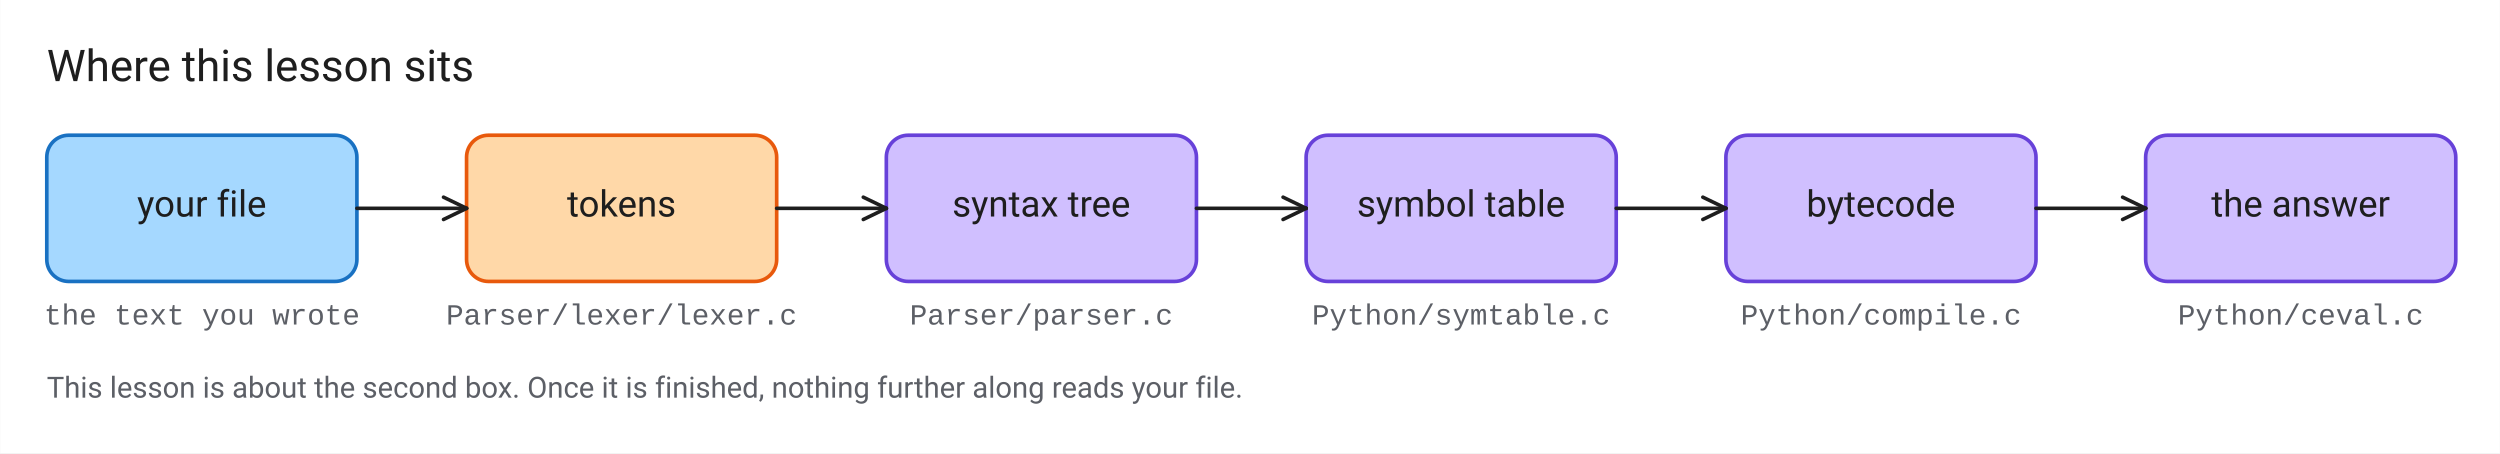
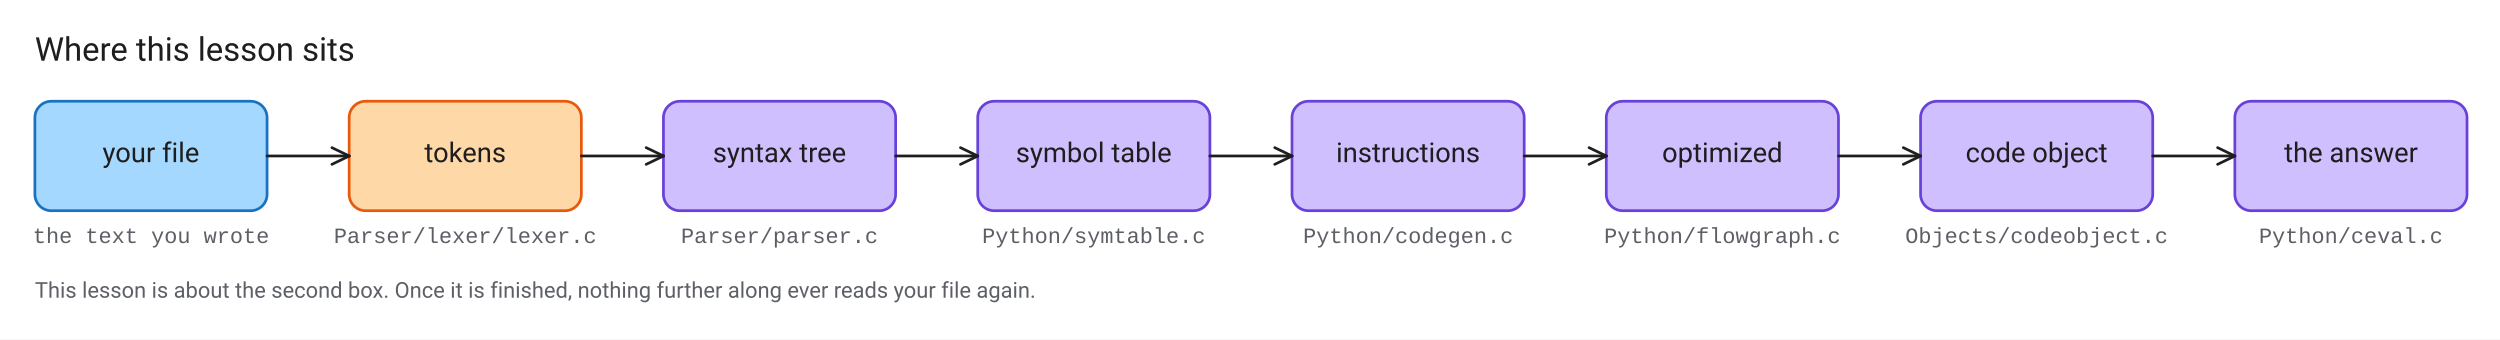
- <svg xmlns="http://www.w3.org/2000/svg" width="1368" height="248" viewBox="-25.5 -24.0 1367.8 248.0" role="img" aria-label="where-we-are">
-   <rect x="-25.5" y="-24.0" width="1367.8" height="248.0" fill="#ffffff" />
+ <svg xmlns="http://www.w3.org/2000/svg" width="1827" height="248" viewBox="-25.5 -24.0 1827.2 248.0" role="img" aria-label="where-we-are">
+   <rect x="-25.5" y="-24.0" width="1827.2" height="248.0" fill="#ffffff" />
  <rect x="0.0" y="50.0" width="169.7" height="80.0" rx="12" fill="#a5d8ff" stroke="#1971c2" stroke-width="2" />
  <rect x="229.7" y="50.0" width="169.7" height="80.0" rx="12" fill="#ffd8a8" stroke="#e8590c" stroke-width="2" />
  <rect x="459.4" y="50.0" width="169.7" height="80.0" rx="12" fill="#d0bfff" stroke="#6741d9" stroke-width="2" />
  <rect x="689.1" y="50.0" width="169.7" height="80.0" rx="12" fill="#d0bfff" stroke="#6741d9" stroke-width="2" />
  <rect x="918.8" y="50.0" width="169.7" height="80.0" rx="12" fill="#d0bfff" stroke="#6741d9" stroke-width="2" />
  <rect x="1148.5" y="50.0" width="169.7" height="80.0" rx="12" fill="#d0bfff" stroke="#6741d9" stroke-width="2" />
+   <rect x="1378.2" y="50.0" width="169.7" height="80.0" rx="12" fill="#d0bfff" stroke="#6741d9" stroke-width="2" />
+   <rect x="1607.9" y="50.0" width="169.7" height="80.0" rx="12" fill="#d0bfff" stroke="#6741d9" stroke-width="2" />
  <polyline points="169.7,90.0 229.7,90.0" fill="none" stroke="#1e1e1e" stroke-width="2" stroke-linecap="round" stroke-linejoin="round" />
  <line x1="229.7" y1="90.0" x2="217.1" y2="83.9" stroke="#1e1e1e" stroke-width="2" stroke-linecap="round" />
  <line x1="229.7" y1="90.0" x2="217.1" y2="96.1" stroke="#1e1e1e" stroke-width="2" stroke-linecap="round" />
  <polyline points="399.4,90.0 459.4,90.0" fill="none" stroke="#1e1e1e" stroke-width="2" stroke-linecap="round" stroke-linejoin="round" />
  <line x1="459.4" y1="90.0" x2="446.8" y2="83.9" stroke="#1e1e1e" stroke-width="2" stroke-linecap="round" />
  <line x1="459.4" y1="90.0" x2="446.8" y2="96.1" stroke="#1e1e1e" stroke-width="2" stroke-linecap="round" />
  <polyline points="629.1,90.0 689.1,90.0" fill="none" stroke="#1e1e1e" stroke-width="2" stroke-linecap="round" stroke-linejoin="round" />
  <line x1="689.1" y1="90.0" x2="676.5" y2="83.9" stroke="#1e1e1e" stroke-width="2" stroke-linecap="round" />
  <line x1="689.1" y1="90.0" x2="676.5" y2="96.1" stroke="#1e1e1e" stroke-width="2" stroke-linecap="round" />
  <polyline points="858.8,90.0 918.8,90.0" fill="none" stroke="#1e1e1e" stroke-width="2" stroke-linecap="round" stroke-linejoin="round" />
  <line x1="918.8" y1="90.0" x2="906.2" y2="83.9" stroke="#1e1e1e" stroke-width="2" stroke-linecap="round" />
  <line x1="918.8" y1="90.0" x2="906.2" y2="96.1" stroke="#1e1e1e" stroke-width="2" stroke-linecap="round" />
  <polyline points="1088.5,90.0 1148.5,90.0" fill="none" stroke="#1e1e1e" stroke-width="2" stroke-linecap="round" stroke-linejoin="round" />
  <line x1="1148.5" y1="90.0" x2="1135.9" y2="83.9" stroke="#1e1e1e" stroke-width="2" stroke-linecap="round" />
  <line x1="1148.5" y1="90.0" x2="1135.9" y2="96.1" stroke="#1e1e1e" stroke-width="2" stroke-linecap="round" />
+   <polyline points="1318.2,90.0 1378.2,90.0" fill="none" stroke="#1e1e1e" stroke-width="2" stroke-linecap="round" stroke-linejoin="round" />
+   <line x1="1378.2" y1="90.0" x2="1365.6" y2="83.9" stroke="#1e1e1e" stroke-width="2" stroke-linecap="round" />
+   <line x1="1378.2" y1="90.0" x2="1365.6" y2="96.1" stroke="#1e1e1e" stroke-width="2" stroke-linecap="round" />
+   <polyline points="1547.9,90.0 1607.9,90.0" fill="none" stroke="#1e1e1e" stroke-width="2" stroke-linecap="round" stroke-linejoin="round" />
+   <line x1="1607.9" y1="90.0" x2="1595.3" y2="83.9" stroke="#1e1e1e" stroke-width="2" stroke-linecap="round" />
+   <line x1="1607.9" y1="90.0" x2="1595.3" y2="96.1" stroke="#1e1e1e" stroke-width="2" stroke-linecap="round" />
  <text x="0.0" y="20.4" font-family="Nunito, ui-sans-serif, system-ui, -apple-system, Segoe UI, Roboto, Arial, sans-serif" font-size="24" fill="#1e1e1e" text-anchor="start" xml:space="preserve">Where this lesson sits</text>
  <text x="84.8" y="94.5" font-family="Nunito, ui-sans-serif, system-ui, -apple-system, Segoe UI, Roboto, Arial, sans-serif" font-size="20" fill="#1e1e1e" text-anchor="middle" xml:space="preserve">your file</text>
  <text x="-1.5" y="153.6" font-family="ui-monospace, SFMono-Regular, SF Mono, Menlo, Consolas, Liberation Mono, monospace" font-size="16" fill="#5c5f66" text-anchor="start" xml:space="preserve">the text you wrote</text>
  <text x="314.5" y="94.5" font-family="Nunito, ui-sans-serif, system-ui, -apple-system, Segoe UI, Roboto, Arial, sans-serif" font-size="20" fill="#1e1e1e" text-anchor="middle" xml:space="preserve">tokens</text>
  <text x="218.5" y="153.6" font-family="ui-monospace, SFMono-Regular, SF Mono, Menlo, Consolas, Liberation Mono, monospace" font-size="16" fill="#5c5f66" text-anchor="start" xml:space="preserve">Parser/lexer/lexer.c</text>
  <text x="544.2" y="94.5" font-family="Nunito, ui-sans-serif, system-ui, -apple-system, Segoe UI, Roboto, Arial, sans-serif" font-size="20" fill="#1e1e1e" text-anchor="middle" xml:space="preserve">syntax tree</text>
  <text x="472.2" y="153.6" font-family="ui-monospace, SFMono-Regular, SF Mono, Menlo, Consolas, Liberation Mono, monospace" font-size="16" fill="#5c5f66" text-anchor="start" xml:space="preserve">Parser/parser.c</text>
  <text x="773.9" y="94.5" font-family="Nunito, ui-sans-serif, system-ui, -apple-system, Segoe UI, Roboto, Arial, sans-serif" font-size="20" fill="#1e1e1e" text-anchor="middle" xml:space="preserve">symbol table</text>
  <text x="692.3" y="153.6" font-family="ui-monospace, SFMono-Regular, SF Mono, Menlo, Consolas, Liberation Mono, monospace" font-size="16" fill="#5c5f66" text-anchor="start" xml:space="preserve">Python/symtable.c</text>
-   <text x="1003.6" y="94.5" font-family="Nunito, ui-sans-serif, system-ui, -apple-system, Segoe UI, Roboto, Arial, sans-serif" font-size="20" fill="#1e1e1e" text-anchor="middle" xml:space="preserve">bytecode</text>
-   <text x="926.9" y="153.6" font-family="ui-monospace, SFMono-Regular, SF Mono, Menlo, Consolas, Liberation Mono, monospace" font-size="16" fill="#5c5f66" text-anchor="start" xml:space="preserve">Python/compile.c</text>
-   <text x="1233.3" y="94.5" font-family="Nunito, ui-sans-serif, system-ui, -apple-system, Segoe UI, Roboto, Arial, sans-serif" font-size="20" fill="#1e1e1e" text-anchor="middle" xml:space="preserve">the answer</text>
-   <text x="1166.1" y="153.6" font-family="ui-monospace, SFMono-Regular, SF Mono, Menlo, Consolas, Liberation Mono, monospace" font-size="16" fill="#5c5f66" text-anchor="start" xml:space="preserve">Python/ceval.c</text>
-   <text x="0.0" y="193.6" font-family="Nunito, ui-sans-serif, system-ui, -apple-system, Segoe UI, Roboto, Arial, sans-serif" font-size="16" fill="#5c5f66" text-anchor="start" xml:space="preserve">This lesson is about the second box. Once it is finished, nothing further along reads your file.</text>
+   <text x="1003.6" y="94.5" font-family="Nunito, ui-sans-serif, system-ui, -apple-system, Segoe UI, Roboto, Arial, sans-serif" font-size="20" fill="#1e1e1e" text-anchor="middle" xml:space="preserve">instructions</text>
+   <text x="926.9" y="153.6" font-family="ui-monospace, SFMono-Regular, SF Mono, Menlo, Consolas, Liberation Mono, monospace" font-size="16" fill="#5c5f66" text-anchor="start" xml:space="preserve">Python/codegen.c</text>
+   <text x="1233.3" y="94.5" font-family="Nunito, ui-sans-serif, system-ui, -apple-system, Segoe UI, Roboto, Arial, sans-serif" font-size="20" fill="#1e1e1e" text-anchor="middle" xml:space="preserve">optimized</text>
+   <text x="1146.9" y="153.6" font-family="ui-monospace, SFMono-Regular, SF Mono, Menlo, Consolas, Liberation Mono, monospace" font-size="16" fill="#5c5f66" text-anchor="start" xml:space="preserve">Python/flowgraph.c</text>
+   <text x="1463.0" y="94.5" font-family="Nunito, ui-sans-serif, system-ui, -apple-system, Segoe UI, Roboto, Arial, sans-serif" font-size="20" fill="#1e1e1e" text-anchor="middle" xml:space="preserve">code object</text>
+   <text x="1367.0" y="153.6" font-family="ui-monospace, SFMono-Regular, SF Mono, Menlo, Consolas, Liberation Mono, monospace" font-size="16" fill="#5c5f66" text-anchor="start" xml:space="preserve">Objects/codeobject.c</text>
+   <text x="1692.8" y="94.5" font-family="Nunito, ui-sans-serif, system-ui, -apple-system, Segoe UI, Roboto, Arial, sans-serif" font-size="20" fill="#1e1e1e" text-anchor="middle" xml:space="preserve">the answer</text>
+   <text x="1625.5" y="153.6" font-family="ui-monospace, SFMono-Regular, SF Mono, Menlo, Consolas, Liberation Mono, monospace" font-size="16" fill="#5c5f66" text-anchor="start" xml:space="preserve">Python/ceval.c</text>
+   <text x="0.0" y="193.6" font-family="Nunito, ui-sans-serif, system-ui, -apple-system, Segoe UI, Roboto, Arial, sans-serif" font-size="16" fill="#5c5f66" text-anchor="start" xml:space="preserve">This lesson is about the second box. Once it is finished, nothing further along ever reads your file again.</text>
</svg>
